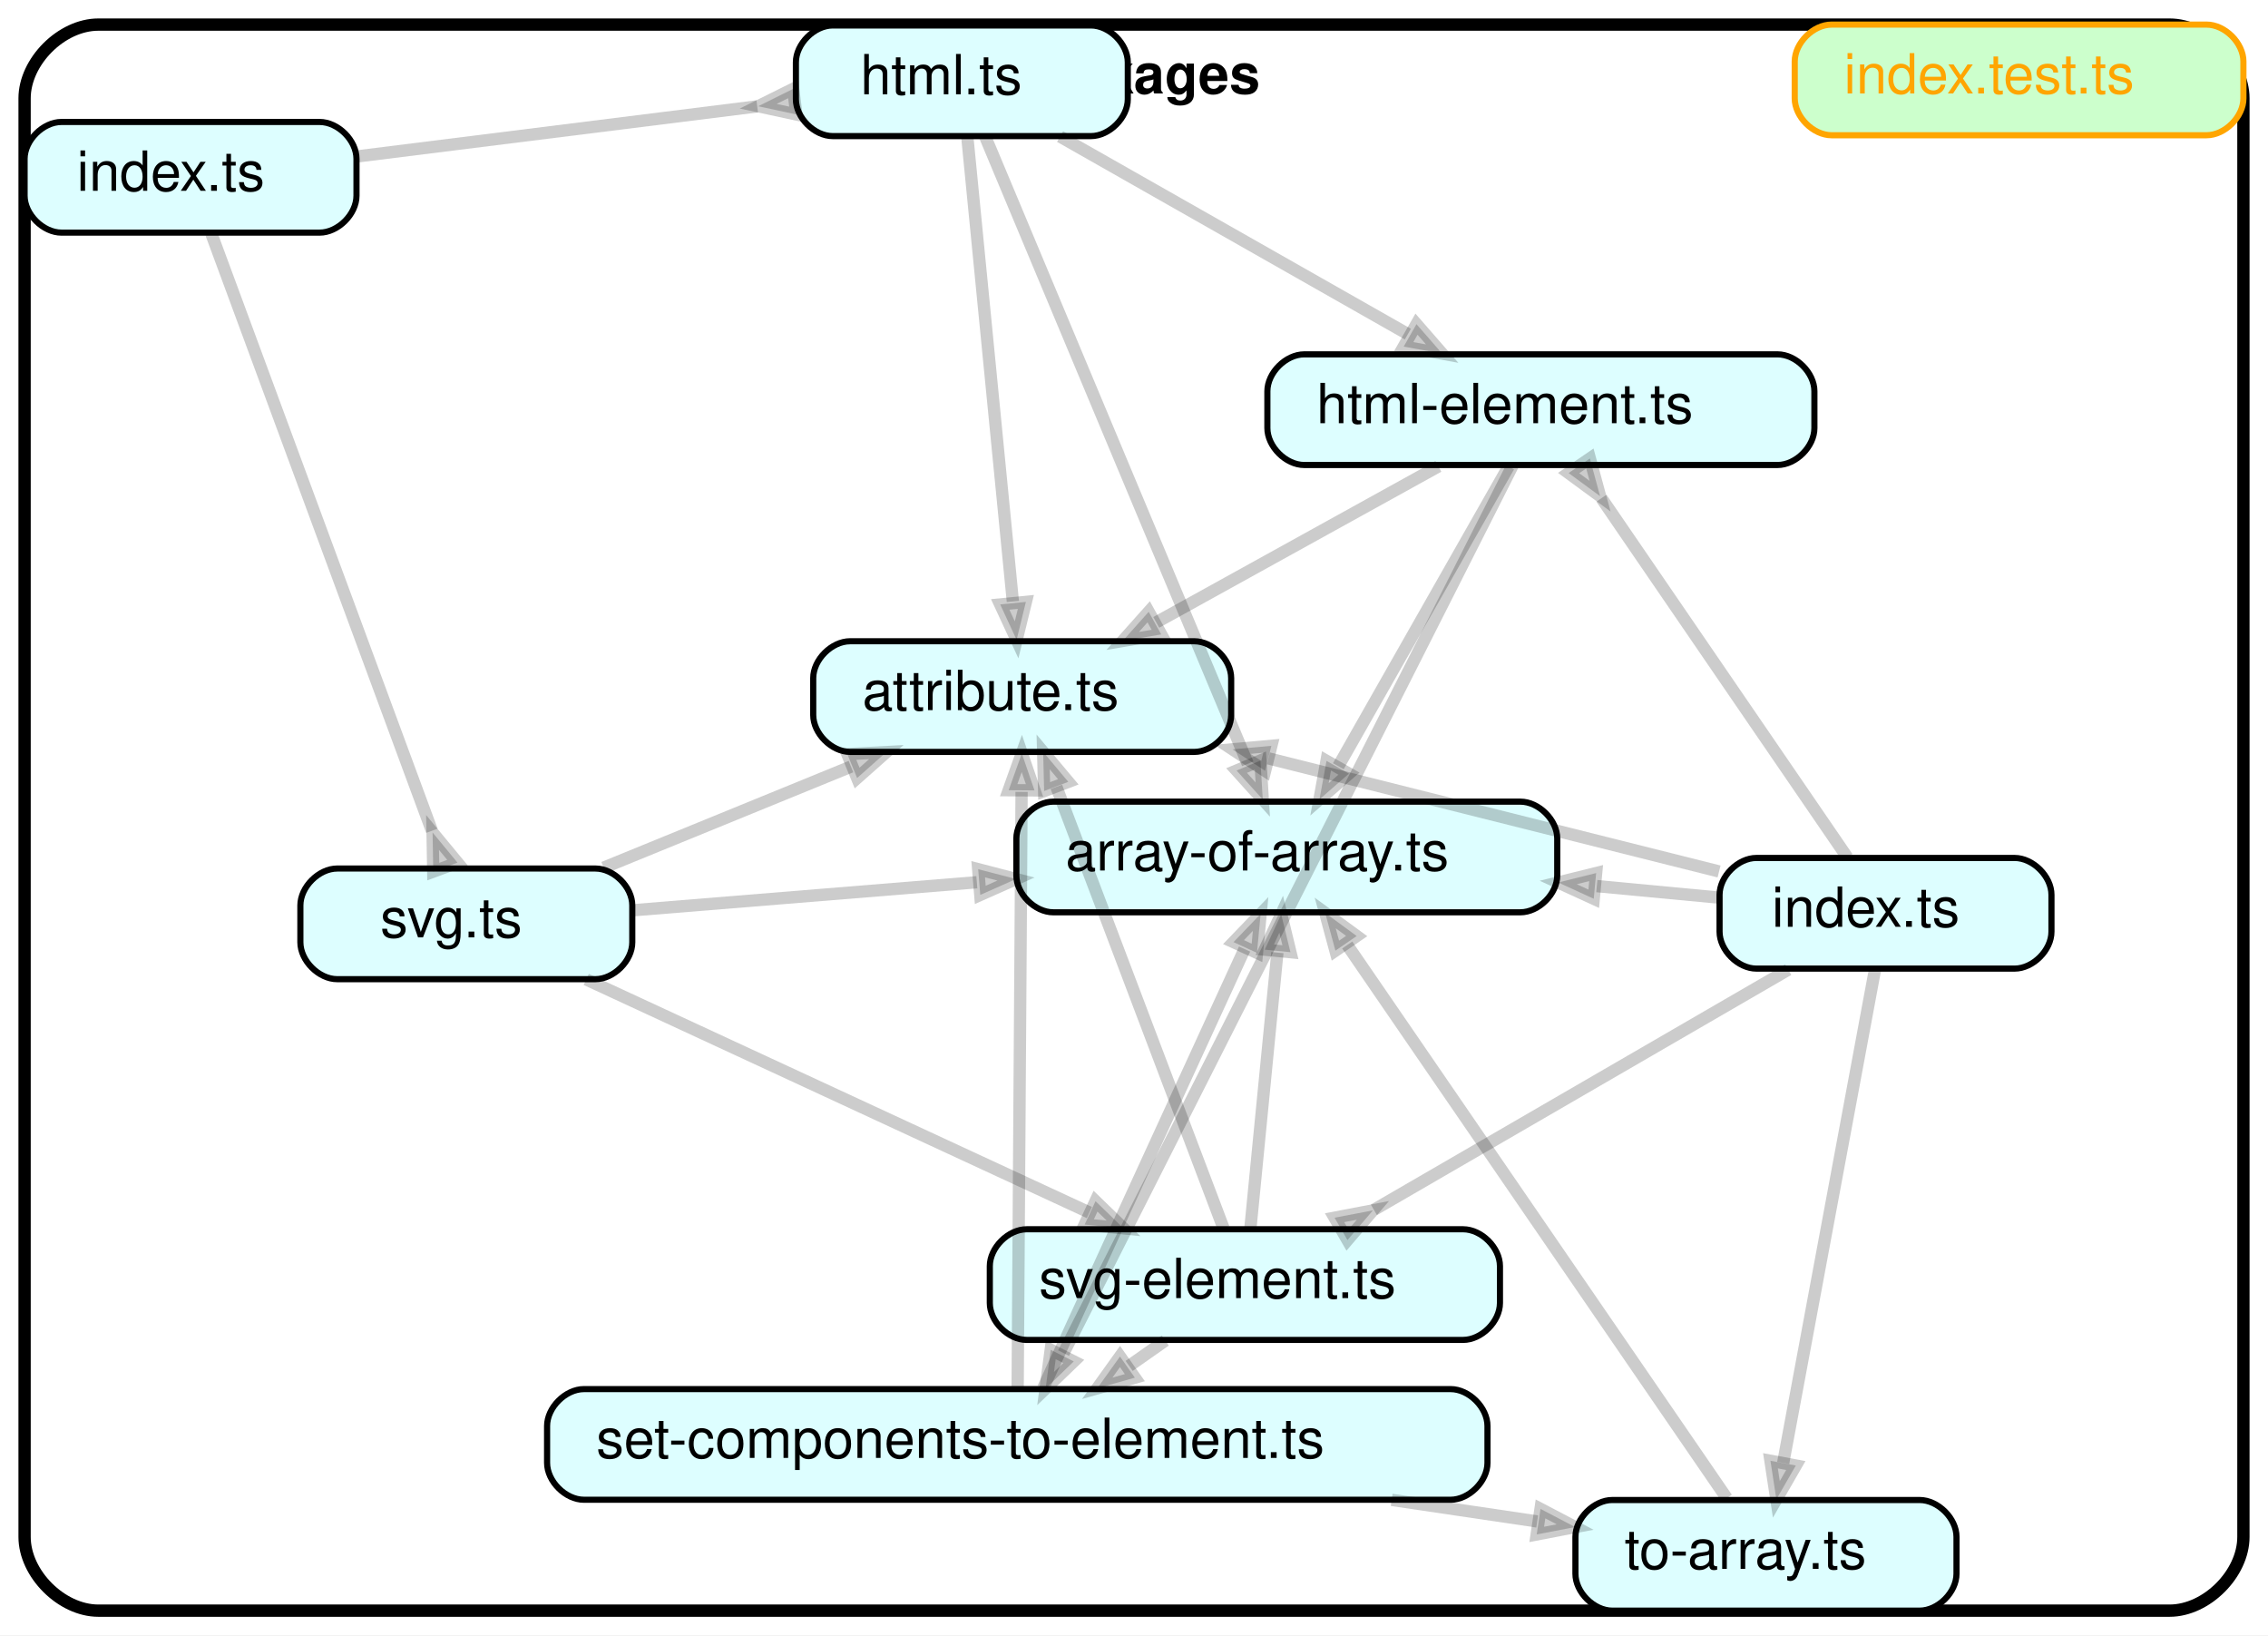
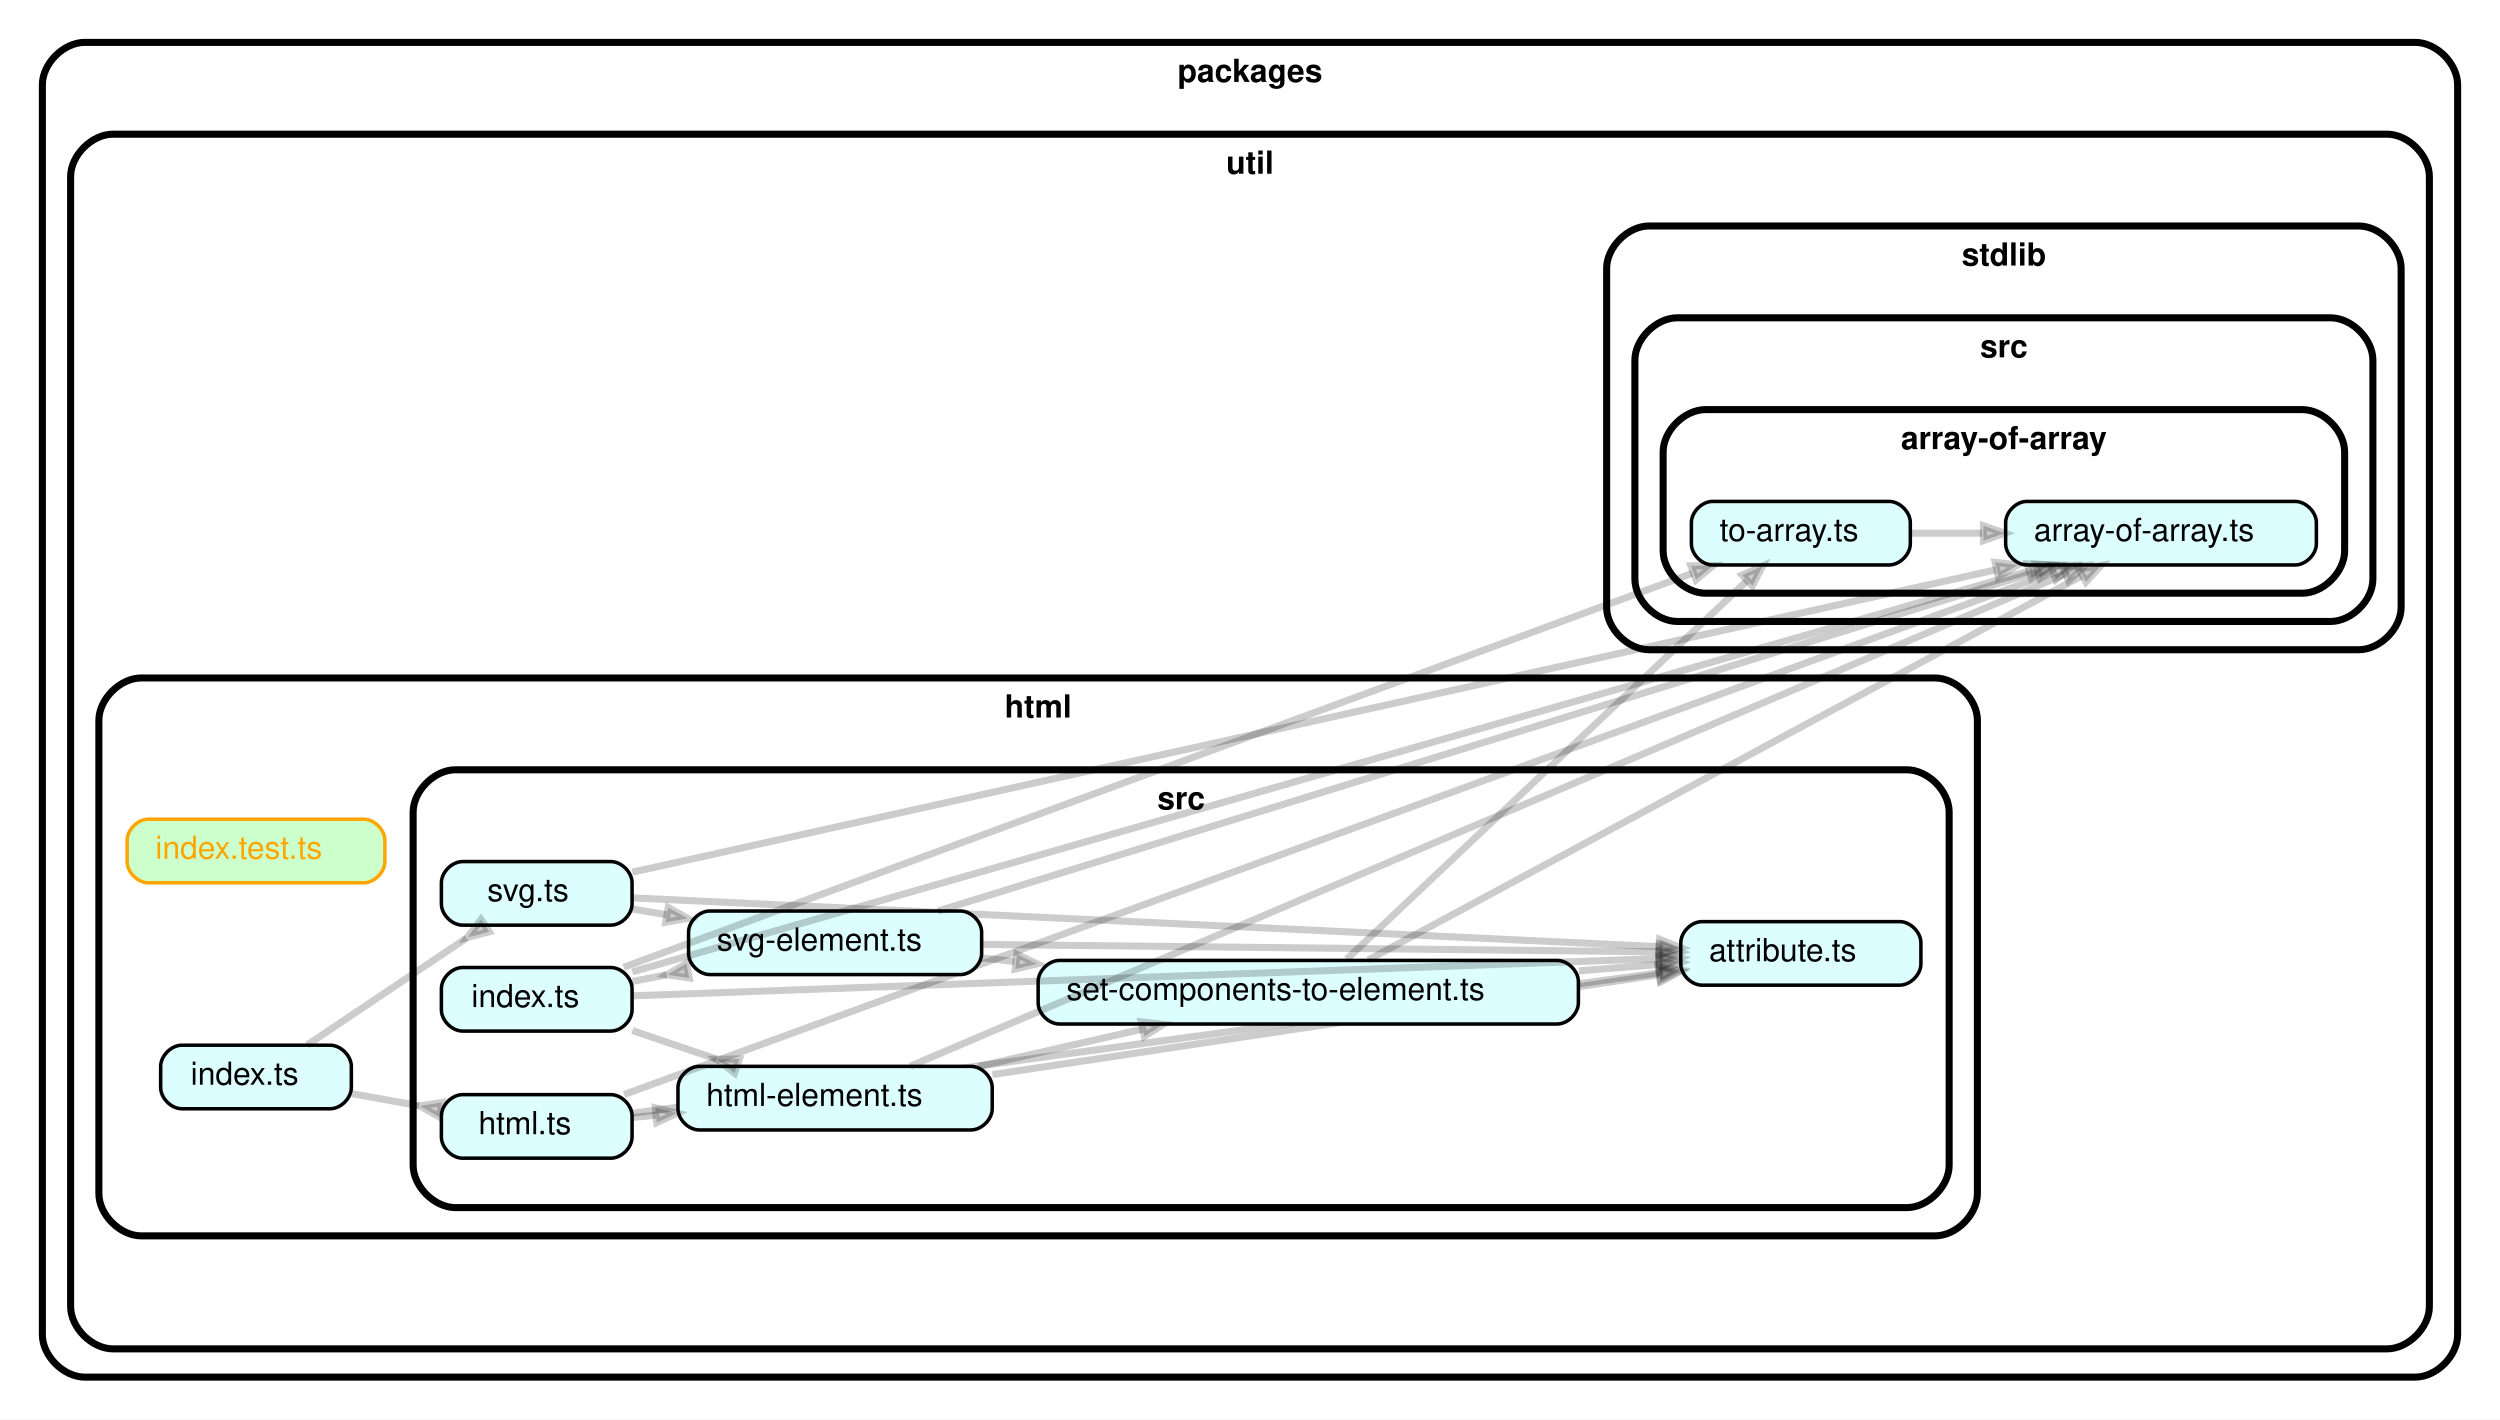
- <svg xmlns="http://www.w3.org/2000/svg" xmlns:xlink="http://www.w3.org/1999/xlink" width="369pt" height="266pt" viewBox="0.00 0.00 369.00 266.00">
-   <g id="graph0" class="graph" transform="scale(1 1) rotate(0) translate(4 262)">
-     <polygon fill="white" stroke="transparent" points="-4,4 -4,-262 365,-262 365,4 -4,4" />
+ <svg xmlns="http://www.w3.org/2000/svg" xmlns:xlink="http://www.w3.org/1999/xlink" width="708pt" height="402pt" viewBox="0.00 0.00 708.00 402.00">
+   <g id="graph0" class="graph" transform="scale(1 1) rotate(0) translate(4 398)">
+     <polygon fill="white" stroke="transparent" points="-4,4 -4,-398 704,-398 704,4 -4,4" />
    <g id="clust1" class="cluster">
-       <path fill="#ffffff" stroke="black" stroke-width="2" d="M12,0C12,0 349,0 349,0 355,0 361,-6 361,-12 361,-12 361,-246 361,-246 361,-252 355,-258 349,-258 349,-258 12,-258 12,-258 6,-258 0,-252 0,-246 0,-246 0,-12 0,-12 0,-6 6,0 12,0" />
-       <text text-anchor="middle" x="180.5" y="-246.8" font-family="Helvetica,sans-Serif" font-weight="bold" font-size="9.00">packages</text>
+       <path fill="#ffffff" stroke="black" stroke-width="2" d="M20,-8C20,-8 680,-8 680,-8 686,-8 692,-14 692,-20 692,-20 692,-374 692,-374 692,-380 686,-386 680,-386 680,-386 20,-386 20,-386 14,-386 8,-380 8,-374 8,-374 8,-20 8,-20 8,-14 14,-8 20,-8" />
+       <text text-anchor="middle" x="350" y="-374.8" font-family="Helvetica,sans-Serif" font-weight="bold" font-size="9.00">packages</text>
+     </g>
+     <g id="clust2" class="cluster">
+       <path fill="#ffffff" stroke="black" stroke-width="2" d="M28,-16C28,-16 672,-16 672,-16 678,-16 684,-22 684,-28 684,-28 684,-348 684,-348 684,-354 678,-360 672,-360 672,-360 28,-360 28,-360 22,-360 16,-354 16,-348 16,-348 16,-28 16,-28 16,-22 22,-16 28,-16" />
+       <text text-anchor="middle" x="350" y="-348.8" font-family="Helvetica,sans-Serif" font-weight="bold" font-size="9.00">util</text>
+     </g>
+     <g id="clust3" class="cluster">
+       <path fill="#ffffff" stroke="black" stroke-width="2" d="M36,-48C36,-48 544,-48 544,-48 550,-48 556,-54 556,-60 556,-60 556,-194 556,-194 556,-200 550,-206 544,-206 544,-206 36,-206 36,-206 30,-206 24,-200 24,-194 24,-194 24,-60 24,-60 24,-54 30,-48 36,-48" />
+       <text text-anchor="middle" x="290" y="-194.8" font-family="Helvetica,sans-Serif" font-weight="bold" font-size="9.00">html</text>
+     </g>
+     <g id="clust4" class="cluster">
+       <path fill="#ffffff" stroke="black" stroke-width="2" d="M125,-56C125,-56 536,-56 536,-56 542,-56 548,-62 548,-68 548,-68 548,-168 548,-168 548,-174 542,-180 536,-180 536,-180 125,-180 125,-180 119,-180 113,-174 113,-168 113,-168 113,-68 113,-68 113,-62 119,-56 125,-56" />
+       <text text-anchor="middle" x="330.5" y="-168.8" font-family="Helvetica,sans-Serif" font-weight="bold" font-size="9.00">src</text>
+     </g>
+     <g id="clust5" class="cluster">
+       <path fill="#ffffff" stroke="black" stroke-width="2" d="M463,-214C463,-214 664,-214 664,-214 670,-214 676,-220 676,-226 676,-226 676,-322 676,-322 676,-328 670,-334 664,-334 664,-334 463,-334 463,-334 457,-334 451,-328 451,-322 451,-322 451,-226 451,-226 451,-220 457,-214 463,-214" />
+       <text text-anchor="middle" x="563.5" y="-322.8" font-family="Helvetica,sans-Serif" font-weight="bold" font-size="9.00">stdlib</text>
+     </g>
+     <g id="clust6" class="cluster">
+       <path fill="#ffffff" stroke="black" stroke-width="2" d="M471,-222C471,-222 656,-222 656,-222 662,-222 668,-228 668,-234 668,-234 668,-296 668,-296 668,-302 662,-308 656,-308 656,-308 471,-308 471,-308 465,-308 459,-302 459,-296 459,-296 459,-234 459,-234 459,-228 465,-222 471,-222" />
+       <text text-anchor="middle" x="563.5" y="-296.8" font-family="Helvetica,sans-Serif" font-weight="bold" font-size="9.00">src</text>
+     </g>
+     <g id="clust7" class="cluster">
+       <path fill="#ffffff" stroke="black" stroke-width="2" d="M479,-230C479,-230 648,-230 648,-230 654,-230 660,-236 660,-242 660,-242 660,-270 660,-270 660,-276 654,-282 648,-282 648,-282 479,-282 479,-282 473,-282 467,-276 467,-270 467,-270 467,-242 467,-242 467,-236 473,-230 479,-230" />
+       <text text-anchor="middle" x="563.5" y="-270.8" font-family="Helvetica,sans-Serif" font-weight="bold" font-size="9.00">array-of-array</text>
    </g>
    <g id="node1" class="node">
      <g id="a_node1">
        <a xlink:href="packages/util/html/index.test.ts" xlink:title="no-orphans">
-           <path fill="#ccffcc" stroke="orange" d="M355,-258C355,-258 294,-258 294,-258 291,-258 288,-255 288,-252 288,-252 288,-246 288,-246 288,-243 291,-240 294,-240 294,-240 355,-240 355,-240 358,-240 361,-243 361,-246 361,-246 361,-252 361,-252 361,-255 358,-258 355,-258" />
-           <text text-anchor="start" x="296" y="-246.8" font-family="Helvetica,sans-Serif" font-size="9.00" fill="orange">index.test.ts</text>
+           <path fill="#ccffcc" stroke="orange" d="M99,-166C99,-166 38,-166 38,-166 35,-166 32,-163 32,-160 32,-160 32,-154 32,-154 32,-151 35,-148 38,-148 38,-148 99,-148 99,-148 102,-148 105,-151 105,-154 105,-154 105,-160 105,-160 105,-163 102,-166 99,-166" />
+           <text text-anchor="start" x="40" y="-154.8" font-family="Helvetica,sans-Serif" font-size="9.00" fill="orange">index.test.ts</text>
        </a>
      </g>
    </g>
    <g id="node2" class="node">
      <g id="a_node2">
        <a xlink:href="packages/util/html/index.ts" xlink:title="index.ts">
-           <path fill="#ddfeff" stroke="black" d="M48,-242.16C48,-242.16 6,-242.16 6,-242.16 3,-242.16 0,-239.16 0,-236.16 0,-236.16 0,-230.16 0,-230.16 0,-227.16 3,-224.16 6,-224.16 6,-224.16 48,-224.16 48,-224.16 51,-224.16 54,-227.16 54,-230.16 54,-230.16 54,-236.16 54,-236.16 54,-239.16 51,-242.16 48,-242.16" />
-           <text text-anchor="start" x="8.5" y="-230.96" font-family="Helvetica,sans-Serif" font-size="9.00">index.ts</text>
+           <path fill="#ddfeff" stroke="black" d="M89.5,-102C89.5,-102 47.5,-102 47.5,-102 44.5,-102 41.5,-99 41.5,-96 41.5,-96 41.5,-90 41.5,-90 41.5,-87 44.5,-84 47.5,-84 47.5,-84 89.5,-84 89.5,-84 92.5,-84 95.5,-87 95.5,-90 95.5,-90 95.5,-96 95.5,-96 95.5,-99 92.5,-102 89.5,-102" />
+           <text text-anchor="start" x="50" y="-90.8" font-family="Helvetica,sans-Serif" font-size="9.00">index.ts</text>
        </a>
      </g>
    </g>
    <g id="node3" class="node">
      <g id="a_node3">
        <a xlink:href="packages/util/html/src/html.ts" xlink:title="html.ts">
-           <path fill="#ddfeff" stroke="black" d="M173.49,-257.86C173.49,-257.86 131.49,-257.86 131.49,-257.86 128.49,-257.86 125.49,-254.86 125.49,-251.86 125.49,-251.86 125.49,-245.86 125.49,-245.86 125.49,-242.86 128.49,-239.86 131.49,-239.86 131.49,-239.86 173.49,-239.86 173.49,-239.86 176.49,-239.86 179.49,-242.86 179.49,-245.86 179.49,-245.86 179.49,-251.86 179.49,-251.86 179.49,-254.86 176.49,-257.86 173.49,-257.86" />
-           <text text-anchor="start" x="135.99" y="-246.66" font-family="Helvetica,sans-Serif" font-size="9.00">html.ts</text>
+           <path fill="#ddfeff" stroke="black" d="M169,-88C169,-88 127,-88 127,-88 124,-88 121,-85 121,-82 121,-82 121,-76 121,-76 121,-73 124,-70 127,-70 127,-70 169,-70 169,-70 172,-70 175,-73 175,-76 175,-76 175,-82 175,-82 175,-85 172,-88 169,-88" />
+           <text text-anchor="start" x="131.5" y="-76.8" font-family="Helvetica,sans-Serif" font-size="9.00">html.ts</text>
        </a>
      </g>
    </g>
    <g id="edge1" class="edge">
-       <path fill="none" stroke="#000000" stroke-width="2" stroke-opacity="0.2" d="M54.23,-236.57C73.3,-238.95 98.91,-242.16 119.2,-244.7" />
-       <polygon fill="#000000" fill-opacity="0.2" stroke="#000000" stroke-width="2" stroke-opacity="0.2" points="125.05,-247.55 119.36,-244.72 125.57,-243.38 125.05,-247.55" />
+       <path fill="none" stroke="#000000" stroke-width="2" stroke-opacity="0.2" d="M95.74,-88.26C101.8,-87.17 108.32,-85.99 114.6,-84.85" />
+       <polygon fill="#000000" fill-opacity="0.2" stroke="#000000" stroke-width="2" stroke-opacity="0.2" points="121.16,-85.8 114.88,-84.8 120.42,-81.67 121.16,-85.8" />
    </g>
    <g id="node4" class="node">
      <g id="a_node4">
        <a xlink:href="packages/util/html/src/svg.ts" xlink:title="svg.ts">
-           <path fill="#ddfeff" stroke="black" d="M92.87,-120.72C92.87,-120.72 50.87,-120.72 50.87,-120.72 47.87,-120.72 44.87,-117.72 44.87,-114.72 44.87,-114.72 44.87,-108.72 44.87,-108.72 44.87,-105.72 47.87,-102.72 50.87,-102.72 50.87,-102.72 92.87,-102.72 92.87,-102.72 95.87,-102.72 98.87,-105.72 98.87,-108.72 98.87,-108.72 98.87,-114.72 98.87,-114.72 98.87,-117.72 95.87,-120.72 92.87,-120.72" />
-           <text text-anchor="start" x="57.87" y="-109.52" font-family="Helvetica,sans-Serif" font-size="9.00">svg.ts</text>
+           <path fill="#ddfeff" stroke="black" d="M169,-154C169,-154 127,-154 127,-154 124,-154 121,-151 121,-148 121,-148 121,-142 121,-142 121,-139 124,-136 127,-136 127,-136 169,-136 169,-136 172,-136 175,-139 175,-142 175,-142 175,-148 175,-148 175,-151 172,-154 169,-154" />
+           <text text-anchor="start" x="134" y="-142.8" font-family="Helvetica,sans-Serif" font-size="9.00">svg.ts</text>
        </a>
      </g>
    </g>
    <g id="edge2" class="edge">
-       <path fill="none" stroke="#000000" stroke-width="2" stroke-opacity="0.2" d="M30.37,-224.03C38.04,-203.28 56.83,-152.41 66.27,-126.86" />
-       <polygon fill="#000000" fill-opacity="0.2" stroke="#000000" stroke-width="2" stroke-opacity="0.2" points="70.43,-121.68 66.38,-126.58 66.49,-120.22 70.43,-121.68" />
+       <path fill="none" stroke="#000000" stroke-width="2" stroke-opacity="0.2" d="M83,-102.06C95.48,-110.43 114.15,-122.96 128.11,-132.33" />
+       <polygon fill="#000000" fill-opacity="0.2" stroke="#000000" stroke-width="2" stroke-opacity="0.2" points="132.23,-137.62 128.41,-132.53 134.57,-134.13 132.23,-137.62" />
    </g>
    <g id="node5" class="node">
      <g id="a_node5">
        <a xlink:href="packages/util/html/src/attribute.ts" xlink:title="attribute.ts">
-           <path fill="#ddfeff" stroke="black" d="M190.31,-157.69C190.31,-157.69 134.31,-157.69 134.31,-157.69 131.31,-157.69 128.31,-154.69 128.31,-151.69 128.31,-151.69 128.31,-145.69 128.31,-145.69 128.31,-142.69 131.31,-139.69 134.31,-139.69 134.31,-139.69 190.31,-139.69 190.31,-139.69 193.31,-139.69 196.31,-142.69 196.31,-145.69 196.31,-145.69 196.31,-151.69 196.31,-151.69 196.31,-154.69 193.31,-157.69 190.31,-157.69" />
-           <text text-anchor="start" x="136.31" y="-146.49" font-family="Helvetica,sans-Serif" font-size="9.00">attribute.ts</text>
+           <path fill="#ddfeff" stroke="black" d="M534,-137C534,-137 478,-137 478,-137 475,-137 472,-134 472,-131 472,-131 472,-125 472,-125 472,-122 475,-119 478,-119 478,-119 534,-119 534,-119 537,-119 540,-122 540,-125 540,-125 540,-131 540,-131 540,-134 537,-137 534,-137" />
+           <text text-anchor="start" x="480" y="-125.8" font-family="Helvetica,sans-Serif" font-size="9.00">attribute.ts</text>
        </a>
      </g>
    </g>
    <g id="edge6" class="edge">
-       <path fill="none" stroke="#000000" stroke-width="2" stroke-opacity="0.2" d="M153.39,-239.62C155.08,-222.4 158.72,-185.25 160.79,-164.16" />
-       <polygon fill="#000000" fill-opacity="0.2" stroke="#000000" stroke-width="2" stroke-opacity="0.2" points="162.91,-164.09 161.4,-157.92 158.73,-163.68 162.91,-164.09" />
+       <path fill="none" stroke="#000000" stroke-width="2" stroke-opacity="0.2" d="M175.2,-82.72C237.81,-91.29 392.37,-112.45 465.9,-122.51" />
+       <polygon fill="#000000" fill-opacity="0.2" stroke="#000000" stroke-width="2" stroke-opacity="0.2" points="465.67,-124.6 471.9,-123.33 466.24,-120.44 465.67,-124.6" />
    </g>
    <g id="node6" class="node">
      <g id="a_node6">
        <a xlink:href="packages/util/html/src/html-element.ts" xlink:title="html-element.ts">
-           <path fill="#ddfeff" stroke="black" d="M285.2,-204.36C285.2,-204.36 208.2,-204.36 208.2,-204.36 205.2,-204.36 202.2,-201.36 202.2,-198.36 202.2,-198.36 202.2,-192.36 202.2,-192.36 202.2,-189.36 205.2,-186.36 208.2,-186.36 208.2,-186.36 285.2,-186.36 285.2,-186.36 288.2,-186.36 291.2,-189.36 291.2,-192.36 291.2,-192.36 291.2,-198.36 291.2,-198.36 291.2,-201.36 288.2,-204.36 285.2,-204.36" />
-           <text text-anchor="start" x="210.2" y="-193.16" font-family="Helvetica,sans-Serif" font-size="9.00">html-element.ts</text>
+           <path fill="#ddfeff" stroke="black" d="M271,-96C271,-96 194,-96 194,-96 191,-96 188,-93 188,-90 188,-90 188,-84 188,-84 188,-81 191,-78 194,-78 194,-78 271,-78 271,-78 274,-78 277,-81 277,-84 277,-84 277,-90 277,-90 277,-93 274,-96 271,-96" />
+           <text text-anchor="start" x="196" y="-84.8" font-family="Helvetica,sans-Serif" font-size="9.00">html-element.ts</text>
        </a>
      </g>
    </g>
    <g id="edge7" class="edge">
-       <path fill="none" stroke="#000000" stroke-width="2" stroke-opacity="0.2" d="M168.47,-239.79C184.03,-230.95 207.8,-217.45 225.06,-207.65" />
-       <polygon fill="#000000" fill-opacity="0.2" stroke="#000000" stroke-width="2" stroke-opacity="0.2" points="226.46,-209.27 230.64,-204.48 224.38,-205.62 226.46,-209.27" />
+       <path fill="none" stroke="#000000" stroke-width="2" stroke-opacity="0.2" d="M175.1,-81.53C177.26,-81.74 179.48,-81.96 181.74,-82.17" />
+       <polygon fill="#000000" fill-opacity="0.2" stroke="#000000" stroke-width="2" stroke-opacity="0.2" points="181.6,-84.27 187.77,-82.76 182,-80.09 181.6,-84.27" />
    </g>
    <g id="node8" class="node">
      <g id="a_node8">
        <a xlink:href="packages/util/stdlib/src/array-of-array/array-of-array.ts" xlink:title="array-of-array.ts">
-           <path fill="#ddfeff" stroke="black" d="M243.36,-131.6C243.36,-131.6 167.36,-131.6 167.36,-131.6 164.36,-131.6 161.36,-128.6 161.36,-125.6 161.36,-125.6 161.36,-119.6 161.36,-119.6 161.36,-116.6 164.36,-113.6 167.36,-113.6 167.36,-113.6 243.36,-113.6 243.36,-113.6 246.36,-113.6 249.36,-116.6 249.36,-119.6 249.36,-119.6 249.36,-125.6 249.36,-125.6 249.36,-128.6 246.36,-131.6 243.36,-131.6" />
-           <text text-anchor="start" x="169.36" y="-120.4" font-family="Helvetica,sans-Serif" font-size="9.00">array-of-array.ts</text>
+           <path fill="#ddfeff" stroke="black" d="M646,-256C646,-256 570,-256 570,-256 567,-256 564,-253 564,-250 564,-250 564,-244 564,-244 564,-241 567,-238 570,-238 570,-238 646,-238 646,-238 649,-238 652,-241 652,-244 652,-244 652,-250 652,-250 652,-253 649,-256 646,-256" />
+           <text text-anchor="start" x="572" y="-244.8" font-family="Helvetica,sans-Serif" font-size="9.00">array-of-array.ts</text>
        </a>
      </g>
    </g>
    <g id="edge8" class="edge">
-       <path fill="none" stroke="#000000" stroke-width="2" stroke-opacity="0.2" d="M156.29,-239.78C165.28,-218.32 187.91,-164.28 199.01,-137.76" />
-       <polygon fill="#000000" fill-opacity="0.2" stroke="#000000" stroke-width="2" stroke-opacity="0.2" points="201.07,-138.29 201.45,-131.94 197.19,-136.66 201.07,-138.29" />
+       <path fill="none" stroke="#000000" stroke-width="2" stroke-opacity="0.2" d="M172.73,-88.03C250.81,-116.55 491.93,-204.61 577.5,-235.86" />
+       <polygon fill="#000000" fill-opacity="0.2" stroke="#000000" stroke-width="2" stroke-opacity="0.2" points="576.79,-237.84 583.15,-237.92 578.23,-233.89 576.79,-237.84" />
    </g>
    <g id="edge20" class="edge">
-       <path fill="none" stroke="#000000" stroke-width="2" stroke-opacity="0.2" d="M94.22,-120.86C106.38,-125.83 121.53,-132.02 134.45,-137.3" />
-       <polygon fill="#000000" fill-opacity="0.2" stroke="#000000" stroke-width="2" stroke-opacity="0.2" points="133.86,-139.33 140.21,-139.66 135.45,-135.44 133.86,-139.33" />
+       <path fill="none" stroke="#000000" stroke-width="2" stroke-opacity="0.2" d="M175.2,-143.71C237.81,-140.74 392.37,-133.4 465.9,-129.9" />
+       <polygon fill="#000000" fill-opacity="0.2" stroke="#000000" stroke-width="2" stroke-opacity="0.2" points="466.01,-132 471.9,-129.62 465.81,-127.81 466.01,-132" />
    </g>
    <g id="edge22" class="edge">
-       <path fill="none" stroke="#000000" stroke-width="2" stroke-opacity="0.2" d="M98.88,-113.92C114.97,-115.23 135.89,-116.94 154.93,-118.49" />
-       <polygon fill="#000000" fill-opacity="0.2" stroke="#000000" stroke-width="2" stroke-opacity="0.2" points="155.15,-120.61 161.3,-119.01 155.49,-116.43 155.15,-120.61" />
+       <path fill="none" stroke="#000000" stroke-width="2" stroke-opacity="0.2" d="M175.06,-151C250.81,-167.8 465.72,-215.45 561.24,-236.63" />
+       <polygon fill="#000000" fill-opacity="0.2" stroke="#000000" stroke-width="2" stroke-opacity="0.2" points="561.04,-238.74 567.36,-237.99 561.95,-234.64 561.04,-238.74" />
    </g>
    <g id="node10" class="node">
      <g id="a_node10">
        <a xlink:href="packages/util/html/src/svg-element.ts" xlink:title="svg-element.ts">
-           <path fill="#ddfeff" stroke="black" d="M234.04,-62.04C234.04,-62.04 163.04,-62.04 163.04,-62.04 160.04,-62.04 157.04,-59.04 157.04,-56.04 157.04,-56.04 157.04,-50.04 157.04,-50.04 157.04,-47.04 160.04,-44.04 163.04,-44.04 163.04,-44.04 234.04,-44.04 234.04,-44.04 237.04,-44.04 240.04,-47.04 240.04,-50.04 240.04,-50.04 240.04,-56.04 240.04,-56.04 240.04,-59.04 237.04,-62.04 234.04,-62.04" />
-           <text text-anchor="start" x="165.04" y="-50.84" font-family="Helvetica,sans-Serif" font-size="9.00">svg-element.ts</text>
+           <path fill="#ddfeff" stroke="black" d="M268,-140C268,-140 197,-140 197,-140 194,-140 191,-137 191,-134 191,-134 191,-128 191,-128 191,-125 194,-122 197,-122 197,-122 268,-122 268,-122 271,-122 274,-125 274,-128 274,-128 274,-134 274,-134 274,-137 271,-140 268,-140" />
+           <text text-anchor="start" x="199" y="-128.8" font-family="Helvetica,sans-Serif" font-size="9.00">svg-element.ts</text>
        </a>
      </g>
    </g>
    <g id="edge21" class="edge">
-       <path fill="none" stroke="#000000" stroke-width="2" stroke-opacity="0.2" d="M91.38,-102.68C113.36,-92.5 149.13,-75.93 173.24,-64.76" />
-       <polygon fill="#000000" fill-opacity="0.2" stroke="#000000" stroke-width="2" stroke-opacity="0.2" points="174.24,-66.61 178.8,-62.19 172.47,-62.8 174.24,-66.61" />
+       <path fill="none" stroke="#000000" stroke-width="2" stroke-opacity="0.2" d="M175.1,-140.57C178.23,-140.04 181.49,-139.49 184.8,-138.92" />
+       <polygon fill="#000000" fill-opacity="0.2" stroke="#000000" stroke-width="2" stroke-opacity="0.2" points="185.23,-140.98 190.79,-137.91 184.53,-136.84 185.23,-140.98" />
    </g>
    <g id="edge3" class="edge">
-       <path fill="none" stroke="#000000" stroke-width="2" stroke-opacity="0.2" d="M230.02,-186.14C216.88,-178.87 198.44,-168.67 184.12,-160.76" />
-       <polygon fill="#000000" fill-opacity="0.2" stroke="#000000" stroke-width="2" stroke-opacity="0.2" points="184.93,-158.8 178.66,-157.74 182.89,-162.48 184.93,-158.8" />
+       <path fill="none" stroke="#000000" stroke-width="2" stroke-opacity="0.2" d="M277.05,-93.68C329.41,-101.53 415.54,-114.44 465.89,-121.99" />
+       <polygon fill="#000000" fill-opacity="0.2" stroke="#000000" stroke-width="2" stroke-opacity="0.2" points="465.61,-124.07 471.85,-122.88 466.23,-119.91 465.61,-124.07" />
    </g>
    <g id="node7" class="node">
      <g id="a_node7">
        <a xlink:href="packages/util/html/src/set-components-to-element.ts" xlink:title="set-components-to-element.ts">
-           <path fill="#ddfeff" stroke="black" d="M232.01,-36.04C232.01,-36.04 91.01,-36.04 91.01,-36.04 88.01,-36.04 85.01,-33.04 85.01,-30.04 85.01,-30.04 85.01,-24.04 85.01,-24.04 85.01,-21.04 88.01,-18.04 91.01,-18.04 91.01,-18.04 232.01,-18.04 232.01,-18.04 235.01,-18.04 238.01,-21.04 238.01,-24.04 238.01,-24.04 238.01,-30.04 238.01,-30.04 238.01,-33.04 235.01,-36.04 232.01,-36.04" />
-           <text text-anchor="start" x="93.01" y="-24.84" font-family="Helvetica,sans-Serif" font-size="9.00">set-components-to-element.ts</text>
+           <path fill="#ddfeff" stroke="black" d="M437,-126C437,-126 296,-126 296,-126 293,-126 290,-123 290,-120 290,-120 290,-114 290,-114 290,-111 293,-108 296,-108 296,-108 437,-108 437,-108 440,-108 443,-111 443,-114 443,-114 443,-120 443,-120 443,-123 440,-126 437,-126" />
+           <text text-anchor="start" x="298" y="-114.8" font-family="Helvetica,sans-Serif" font-size="9.00">set-components-to-element.ts</text>
        </a>
      </g>
    </g>
    <g id="edge4" class="edge">
-       <path fill="none" stroke="#000000" stroke-width="2" stroke-opacity="0.2" d="M242.12,-186.31C228.19,-158.8 186.27,-75.95 169.04,-41.9" />
-       <polygon fill="#000000" fill-opacity="0.2" stroke="#000000" stroke-width="2" stroke-opacity="0.2" points="170.7,-40.54 166.12,-36.13 166.95,-42.43 170.7,-40.54" />
+       <path fill="none" stroke="#000000" stroke-width="2" stroke-opacity="0.2" d="M273.1,-96C287.72,-99.32 304.4,-103.11 319.53,-106.55" />
+       <polygon fill="#000000" fill-opacity="0.2" stroke="#000000" stroke-width="2" stroke-opacity="0.2" points="319.15,-108.62 325.47,-107.9 320.08,-104.52 319.15,-108.62" />
    </g>
    <g id="edge5" class="edge">
-       <path fill="none" stroke="#000000" stroke-width="2" stroke-opacity="0.2" d="M241.46,-186.14C234.48,-173.86 222.04,-151.96 213.74,-137.36" />
-       <polygon fill="#000000" fill-opacity="0.2" stroke="#000000" stroke-width="2" stroke-opacity="0.2" points="215.47,-136.15 210.68,-131.97 211.82,-138.23 215.47,-136.15" />
+       <path fill="none" stroke="#000000" stroke-width="2" stroke-opacity="0.2" d="M253.76,-96.06C317.9,-123.39 509.38,-204.98 580.77,-235.4" />
+       <polygon fill="#000000" fill-opacity="0.2" stroke="#000000" stroke-width="2" stroke-opacity="0.2" points="580.16,-237.42 586.5,-237.84 581.81,-233.56 580.16,-237.42" />
    </g>
    <g id="edge14" class="edge">
-       <path fill="none" stroke="#000000" stroke-width="2" stroke-opacity="0.2" d="M161.57,-36.18C161.71,-56.88 162.04,-107.5 162.21,-133.19" />
-       <polygon fill="#000000" fill-opacity="0.2" stroke="#000000" stroke-width="2" stroke-opacity="0.2" points="160.11,-133.46 162.25,-139.44 164.31,-133.43 160.11,-133.46" />
+       <path fill="none" stroke="#000000" stroke-width="2" stroke-opacity="0.2" d="M443.09,-123.05C450.83,-123.67 458.45,-124.28 465.56,-124.84" />
+       <polygon fill="#000000" fill-opacity="0.2" stroke="#000000" stroke-width="2" stroke-opacity="0.2" points="465.78,-126.97 471.93,-125.35 466.12,-122.78 465.78,-126.97" />
    </g>
    <g id="edge15" class="edge">
-       <path fill="none" stroke="#000000" stroke-width="2" stroke-opacity="0.2" d="M165.72,-36.2C173.29,-52.71 189.3,-87.6 198.49,-107.62" />
-       <polygon fill="#000000" fill-opacity="0.2" stroke="#000000" stroke-width="2" stroke-opacity="0.2" points="196.69,-108.75 201.1,-113.33 200.51,-107 196.69,-108.75" />
+       <path fill="none" stroke="#000000" stroke-width="2" stroke-opacity="0.2" d="M383.48,-126.14C426.09,-149.08 537.54,-209.07 585.51,-234.89" />
+       <polygon fill="#000000" fill-opacity="0.2" stroke="#000000" stroke-width="2" stroke-opacity="0.2" points="584.76,-236.87 591.04,-237.87 586.75,-233.18 584.76,-236.87" />
    </g>
    <g id="node11" class="node">
      <g id="a_node11">
        <a xlink:href="packages/util/stdlib/src/array-of-array/to-array.ts" xlink:title="to-array.ts">
-           <path fill="#ddfeff" stroke="black" d="M308.32,-18C308.32,-18 258.32,-18 258.32,-18 255.32,-18 252.32,-15 252.32,-12 252.32,-12 252.32,-6 252.32,-6 252.32,-3 255.32,0 258.32,0 258.32,0 308.32,0 308.32,0 311.32,0 314.32,-3 314.32,-6 314.32,-6 314.32,-12 314.32,-12 314.32,-15 311.32,-18 308.32,-18" />
-           <text text-anchor="start" x="260.32" y="-6.8" font-family="Helvetica,sans-Serif" font-size="9.00">to-array.ts</text>
+           <path fill="#ddfeff" stroke="black" d="M531,-256C531,-256 481,-256 481,-256 478,-256 475,-253 475,-250 475,-250 475,-244 475,-244 475,-241 478,-238 481,-238 481,-238 531,-238 531,-238 534,-238 537,-241 537,-244 537,-244 537,-250 537,-250 537,-253 534,-256 531,-256" />
+           <text text-anchor="start" x="483" y="-244.8" font-family="Helvetica,sans-Serif" font-size="9.00">to-array.ts</text>
        </a>
      </g>
    </g>
    <g id="edge16" class="edge">
-       <path fill="none" stroke="#000000" stroke-width="2" stroke-opacity="0.2" d="M222.42,-18.02C230.5,-16.82 238.59,-15.62 246.1,-14.51" />
-       <polygon fill="#000000" fill-opacity="0.2" stroke="#000000" stroke-width="2" stroke-opacity="0.2" points="246.64,-16.55 252.27,-13.6 246.02,-12.4 246.64,-16.55" />
+       <path fill="none" stroke="#000000" stroke-width="2" stroke-opacity="0.2" d="M377.39,-126.35C401.37,-149.02 462.71,-207.01 490.69,-233.47" />
+       <polygon fill="#000000" fill-opacity="0.2" stroke="#000000" stroke-width="2" stroke-opacity="0.2" points="489.4,-235.14 495.2,-237.74 492.28,-232.09 489.4,-235.14" />
    </g>
    <g id="node9" class="node">
      <g id="a_node9">
        <a xlink:href="packages/util/html/src/index.ts" xlink:title="index.ts">
-           <path fill="#ddfeff" stroke="black" d="M323.77,-122.44C323.77,-122.44 281.77,-122.44 281.77,-122.44 278.77,-122.44 275.77,-119.44 275.77,-116.44 275.77,-116.44 275.77,-110.44 275.77,-110.44 275.77,-107.44 278.77,-104.44 281.77,-104.44 281.77,-104.44 323.77,-104.44 323.77,-104.44 326.77,-104.44 329.77,-107.44 329.77,-110.44 329.77,-110.44 329.77,-116.44 329.77,-116.44 329.77,-119.44 326.77,-122.44 323.77,-122.44" />
-           <text text-anchor="start" x="284.27" y="-111.24" font-family="Helvetica,sans-Serif" font-size="9.00">index.ts</text>
+           <path fill="#ddfeff" stroke="black" d="M169,-124C169,-124 127,-124 127,-124 124,-124 121,-121 121,-118 121,-118 121,-112 121,-112 121,-109 124,-106 127,-106 127,-106 169,-106 169,-106 172,-106 175,-109 175,-112 175,-112 175,-118 175,-118 175,-121 172,-124 169,-124" />
+           <text text-anchor="start" x="129.5" y="-112.8" font-family="Helvetica,sans-Serif" font-size="9.00">index.ts</text>
        </a>
      </g>
    </g>
    <g id="edge9" class="edge">
-       <path fill="none" stroke="#000000" stroke-width="2" stroke-opacity="0.2" d="M275.69,-120.24C254.89,-125.46 225.85,-132.75 202.37,-138.64" />
-       <polygon fill="#000000" fill-opacity="0.2" stroke="#000000" stroke-width="2" stroke-opacity="0.2" points="201.83,-136.61 196.52,-140.11 202.85,-140.68 201.83,-136.61" />
+       <path fill="none" stroke="#000000" stroke-width="2" stroke-opacity="0.2" d="M175.2,-115.99C237.81,-118.26 392.37,-123.87 465.9,-126.54" />
+       <polygon fill="#000000" fill-opacity="0.2" stroke="#000000" stroke-width="2" stroke-opacity="0.2" points="465.83,-128.64 471.9,-126.76 465.98,-124.45 465.83,-128.64" />
    </g>
    <g id="edge10" class="edge">
-       <path fill="none" stroke="#000000" stroke-width="2" stroke-opacity="0.2" d="M296.56,-122.52C286.87,-136.67 268.1,-164.09 256.55,-180.96" />
-       <polygon fill="#000000" fill-opacity="0.2" stroke="#000000" stroke-width="2" stroke-opacity="0.2" points="251.21,-185.05 256.33,-181.29 254.67,-187.42 251.21,-185.05" />
+       <path fill="none" stroke="#000000" stroke-width="2" stroke-opacity="0.2" d="M175.1,-106.14C182.63,-103.59 190.93,-100.77 198.8,-98.1" />
+       <polygon fill="#000000" fill-opacity="0.2" stroke="#000000" stroke-width="2" stroke-opacity="0.2" points="205.39,-98.08 199.03,-98.02 204.04,-94.1 205.39,-98.08" />
    </g>
    <g id="edge12" class="edge">
-       <path fill="none" stroke="#000000" stroke-width="2" stroke-opacity="0.2" d="M275.64,-115.99C269.43,-116.58 262.64,-117.21 255.8,-117.86" />
-       <polygon fill="#000000" fill-opacity="0.2" stroke="#000000" stroke-width="2" stroke-opacity="0.2" points="255.3,-115.8 249.52,-118.45 255.69,-119.98 255.3,-115.8" />
+       <path fill="none" stroke="#000000" stroke-width="2" stroke-opacity="0.2" d="M175.06,-122.76C253.37,-145.24 480.4,-210.38 570.5,-236.24" />
+       <polygon fill="#000000" fill-opacity="0.2" stroke="#000000" stroke-width="2" stroke-opacity="0.2" points="570.15,-238.32 576.5,-237.96 571.31,-234.29 570.15,-238.32" />
    </g>
    <g id="edge11" class="edge">
-       <path fill="none" stroke="#000000" stroke-width="2" stroke-opacity="0.2" d="M286.94,-104.27C268.93,-93.83 239.44,-76.74 219.53,-65.2" />
-       <polygon fill="#000000" fill-opacity="0.2" stroke="#000000" stroke-width="2" stroke-opacity="0.2" points="215.23,-60.28 219.37,-65.11 213.13,-63.92 215.23,-60.28" />
+       <path fill="none" stroke="#000000" stroke-width="2" stroke-opacity="0.2" d="M175.1,-120.06C178.23,-120.67 181.49,-121.3 184.8,-121.94" />
+       <polygon fill="#000000" fill-opacity="0.2" stroke="#000000" stroke-width="2" stroke-opacity="0.2" points="190.39,-125.17 184.9,-121.96 191.19,-121.04 190.39,-125.17" />
    </g>
    <g id="edge13" class="edge">
-       <path fill="none" stroke="#000000" stroke-width="2" stroke-opacity="0.2" d="M301.04,-104.17C297.68,-86.09 290.2,-45.95 286.12,-24.02" />
-       <polygon fill="#000000" fill-opacity="0.2" stroke="#000000" stroke-width="2" stroke-opacity="0.2" points="288.18,-23.61 285.01,-18.1 284.05,-24.38 288.18,-23.61" />
+       <path fill="none" stroke="#000000" stroke-width="2" stroke-opacity="0.2" d="M172.61,-124.07C236.09,-147.48 405.31,-209.88 475.17,-235.63" />
+       <polygon fill="#000000" fill-opacity="0.2" stroke="#000000" stroke-width="2" stroke-opacity="0.2" points="474.86,-237.76 481.22,-237.86 476.32,-233.82 474.86,-237.76" />
    </g>
    <g id="edge17" class="edge">
-       <path fill="none" stroke="#000000" stroke-width="2" stroke-opacity="0.2" d="M195.07,-62.21C188.78,-78.82 175.44,-114.02 167.87,-134.01" />
-       <polygon fill="#000000" fill-opacity="0.2" stroke="#000000" stroke-width="2" stroke-opacity="0.2" points="165.88,-133.33 165.72,-139.69 169.81,-134.82 165.88,-133.33" />
+       <path fill="none" stroke="#000000" stroke-width="2" stroke-opacity="0.2" d="M274.04,-130.54C326.02,-129.97 414.44,-129 465.79,-128.44" />
+       <polygon fill="#000000" fill-opacity="0.2" stroke="#000000" stroke-width="2" stroke-opacity="0.2" points="465.89,-130.54 471.87,-128.37 465.84,-126.34 465.89,-130.54" />
    </g>
    <g id="edge18" class="edge">
-       <path fill="none" stroke="#000000" stroke-width="2" stroke-opacity="0.2" d="M185.59,-43.94C183.69,-42.61 181.69,-41.21 179.71,-39.81" />
-       <polygon fill="#000000" fill-opacity="0.2" stroke="#000000" stroke-width="2" stroke-opacity="0.2" points="180.64,-37.9 174.52,-36.17 178.22,-41.34 180.64,-37.9" />
+       <path fill="none" stroke="#000000" stroke-width="2" stroke-opacity="0.2" d="M274.18,-126.69C277.15,-126.37 280.2,-126.05 283.3,-125.72" />
+       <polygon fill="#000000" fill-opacity="0.2" stroke="#000000" stroke-width="2" stroke-opacity="0.2" points="283.98,-127.76 289.72,-125.04 283.54,-123.58 283.98,-127.76" />
    </g>
    <g id="edge19" class="edge">
-       <path fill="none" stroke="#000000" stroke-width="2" stroke-opacity="0.2" d="M199.43,-62.13C200.55,-73.53 202.48,-93.23 203.83,-107.04" />
-       <polygon fill="#000000" fill-opacity="0.2" stroke="#000000" stroke-width="2" stroke-opacity="0.2" points="201.77,-107.52 204.45,-113.28 205.95,-107.11 201.77,-107.52" />
+       <path fill="none" stroke="#000000" stroke-width="2" stroke-opacity="0.2" d="M261.65,-140.01C329.78,-161.05 499.23,-213.4 572.89,-236.15" />
+       <polygon fill="#000000" fill-opacity="0.2" stroke="#000000" stroke-width="2" stroke-opacity="0.2" points="572.51,-238.24 578.87,-238 573.75,-234.22 572.51,-238.24" />
    </g>
    <g id="edge23" class="edge">
-       <path fill="none" stroke="#000000" stroke-width="2" stroke-opacity="0.2" d="M276.94,-18.3C263.34,-38.12 231.41,-84.64 215.19,-108.28" />
-       <polygon fill="#000000" fill-opacity="0.2" stroke="#000000" stroke-width="2" stroke-opacity="0.2" points="213.27,-107.36 211.61,-113.49 216.73,-109.74 213.27,-107.36" />
+       <path fill="none" stroke="#000000" stroke-width="2" stroke-opacity="0.2" d="M537,-247C543.43,-247 550.39,-247 557.34,-247" />
+       <polygon fill="#000000" fill-opacity="0.2" stroke="#000000" stroke-width="2" stroke-opacity="0.2" points="557.71,-249.1 563.71,-247 557.71,-244.9 557.71,-249.1" />
    </g>
  </g>
</svg>
